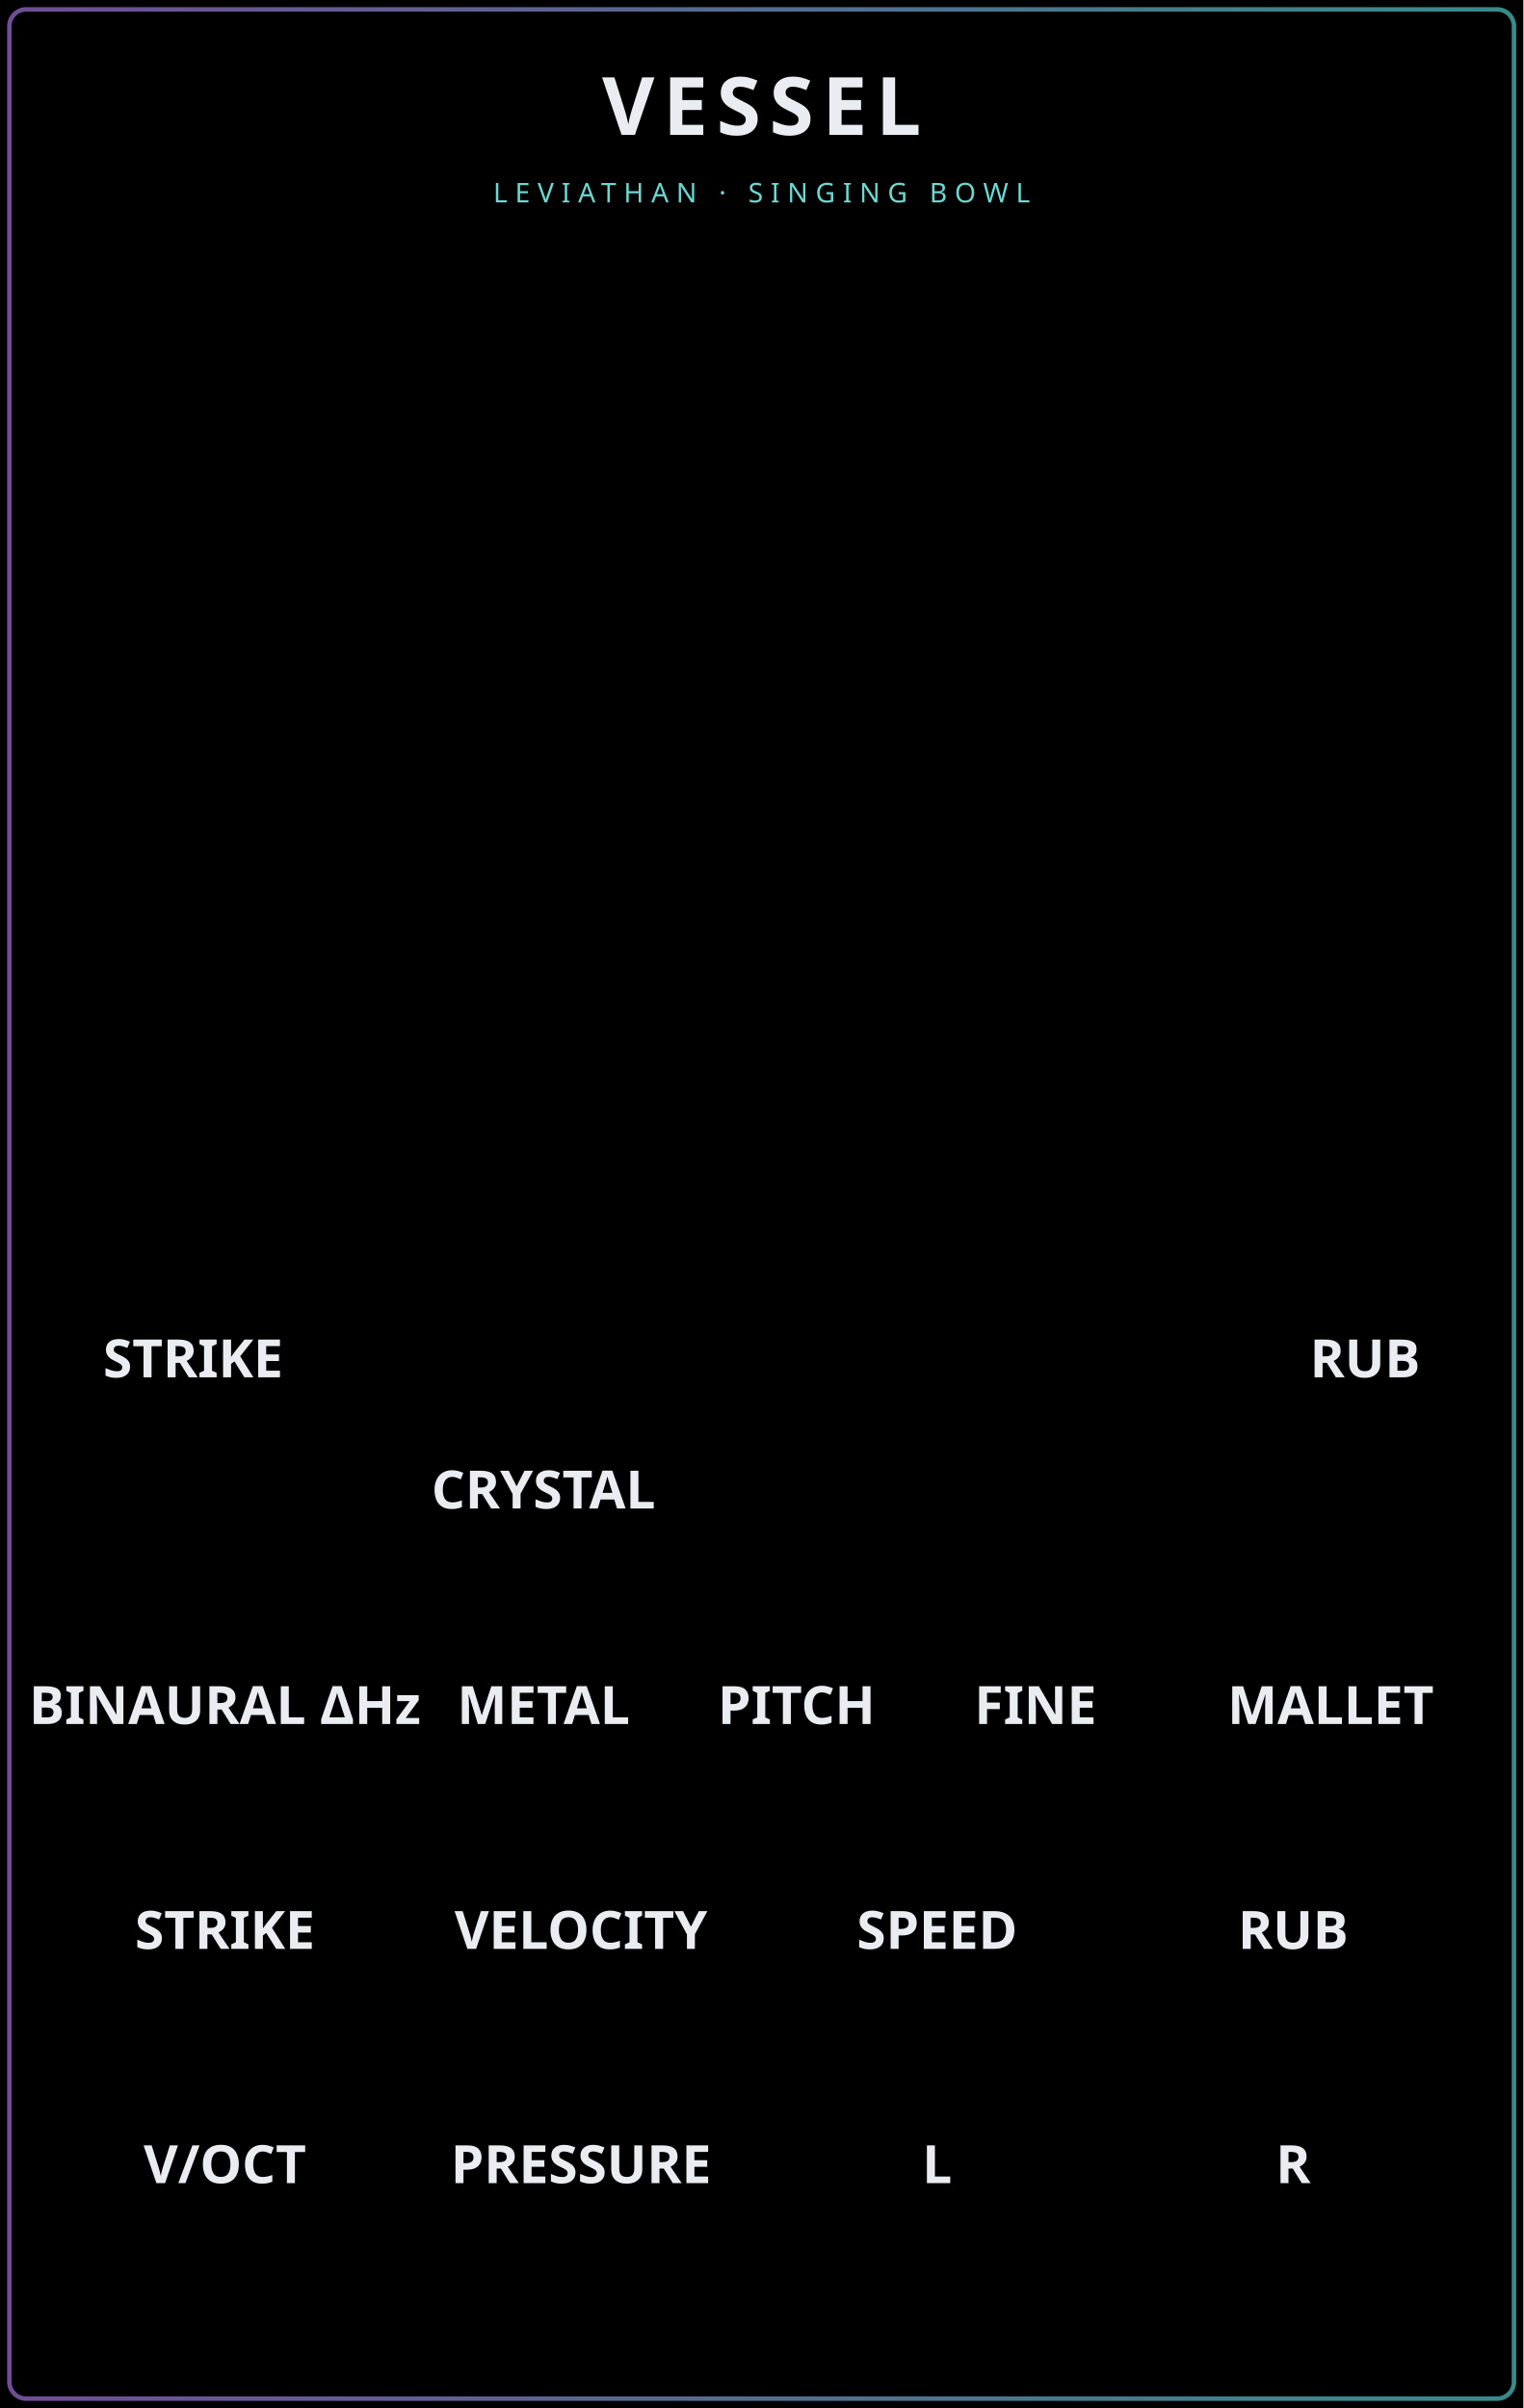
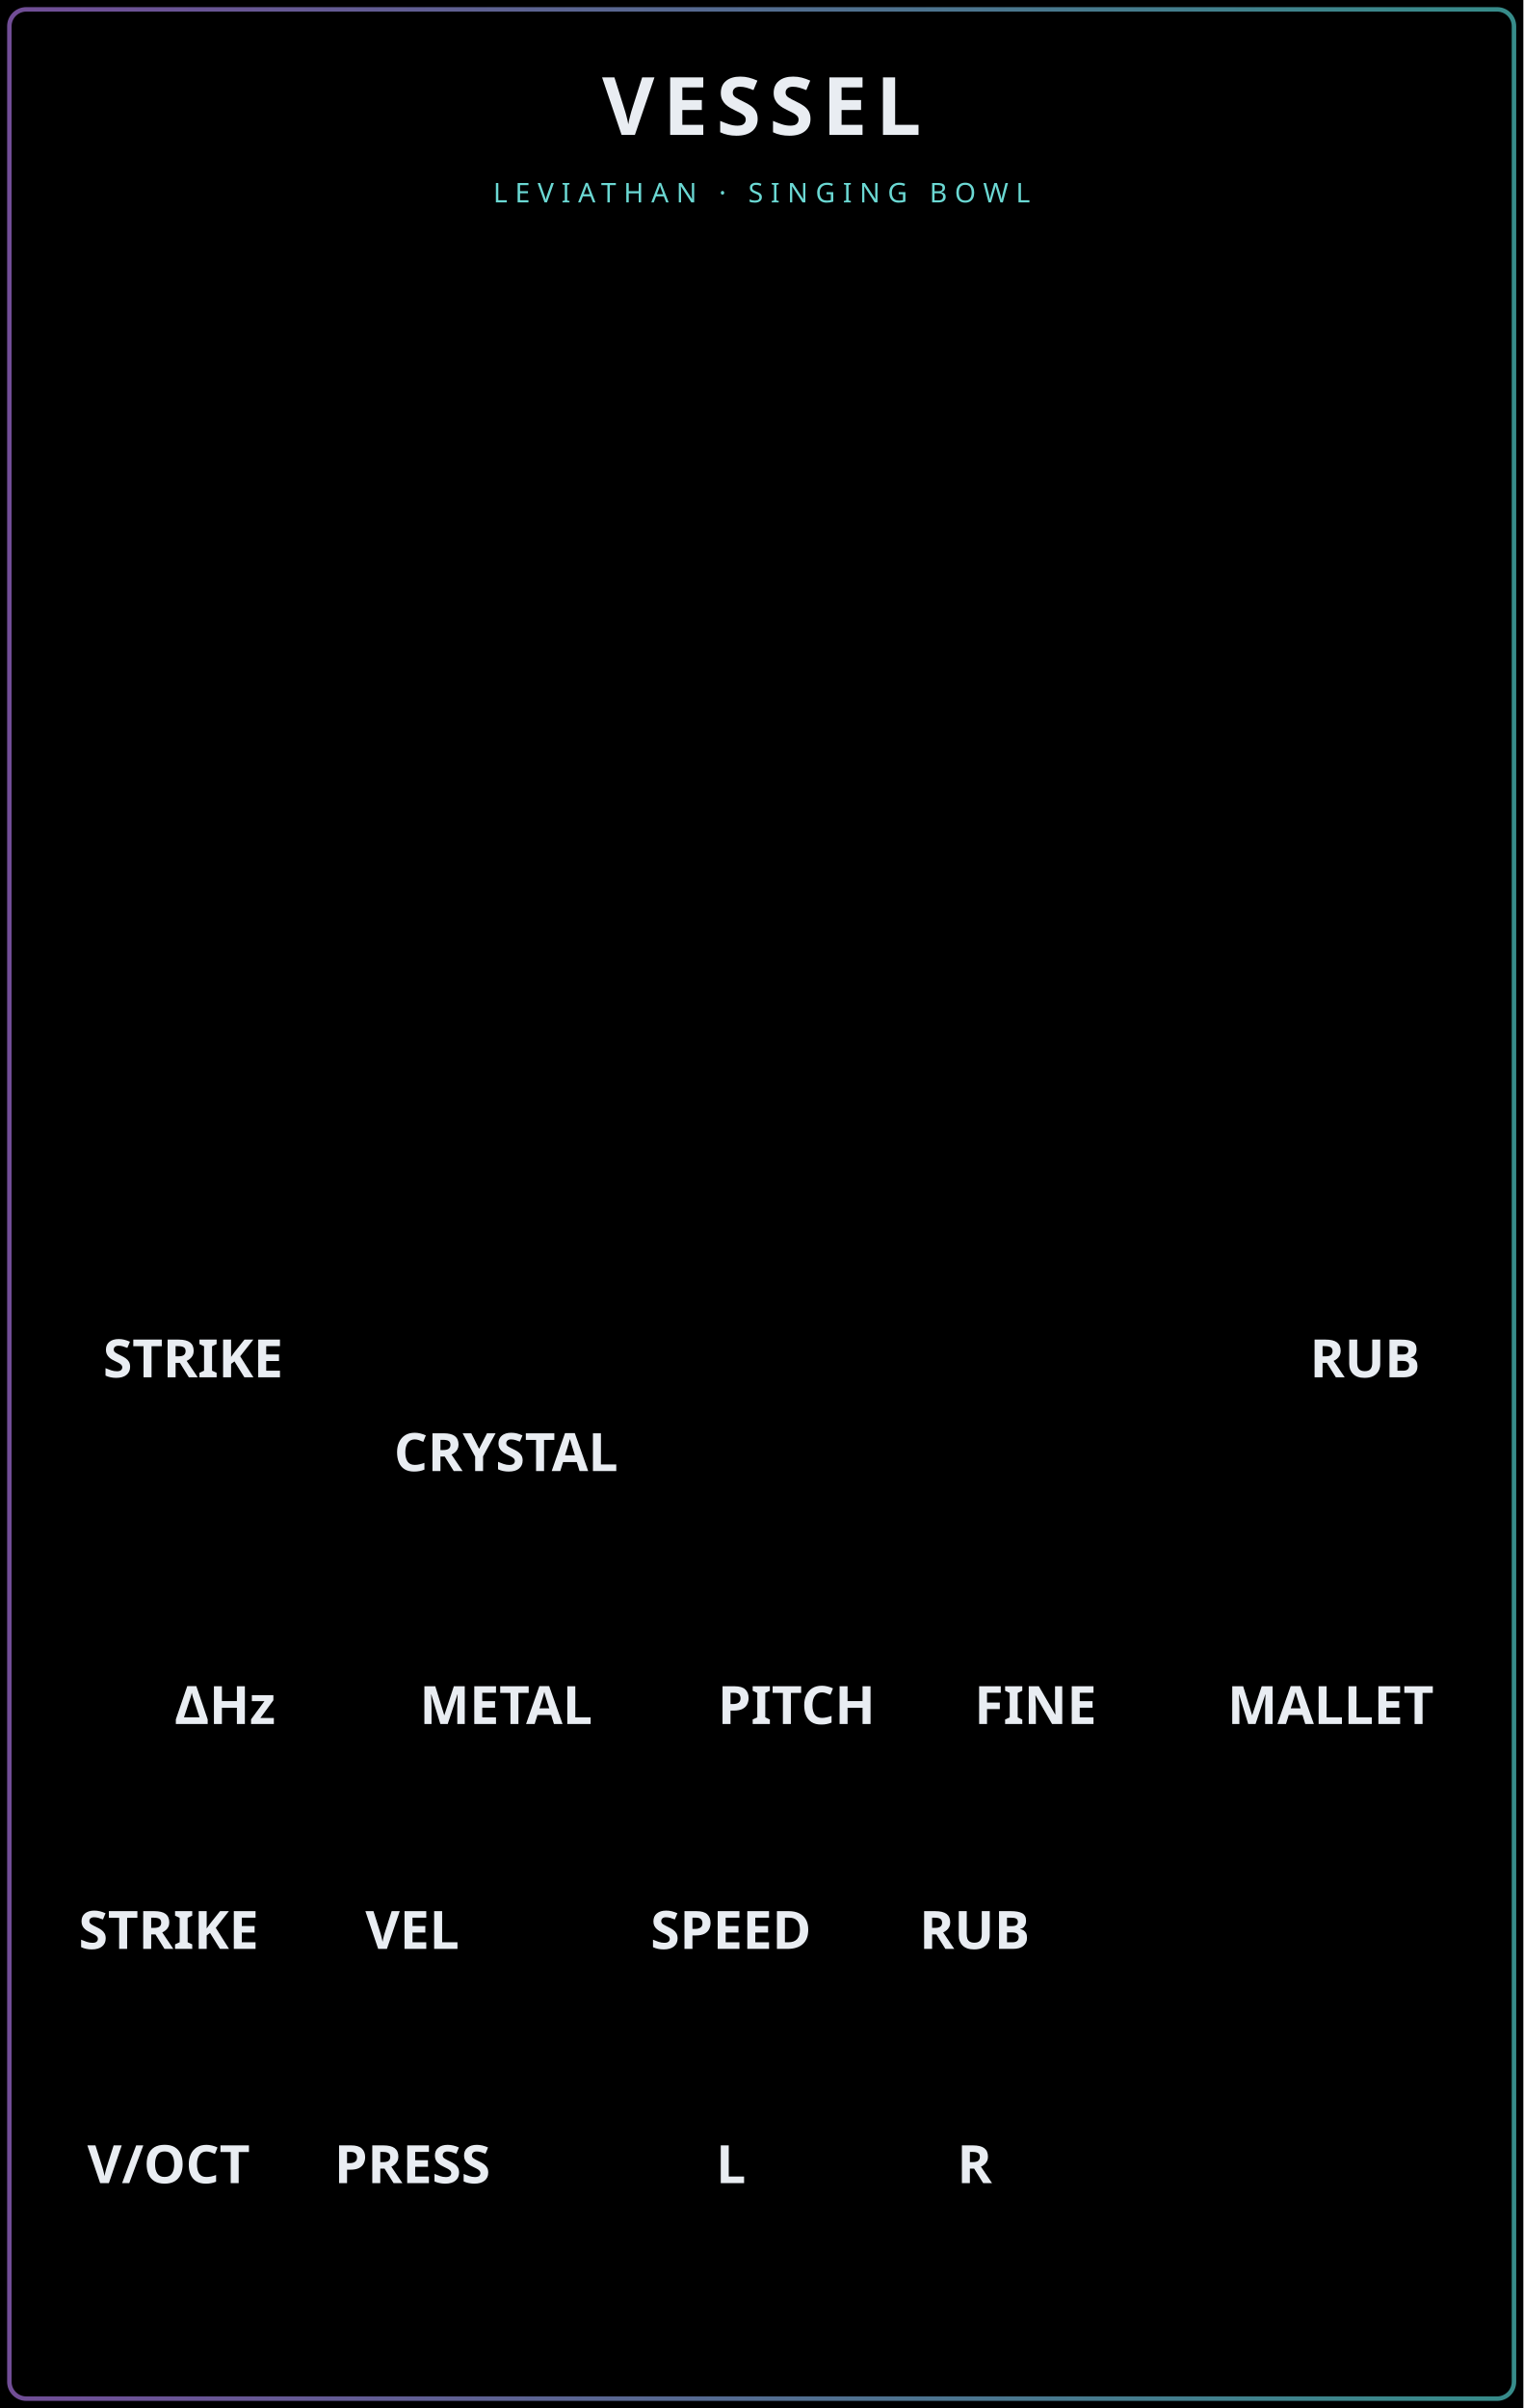
<svg xmlns="http://www.w3.org/2000/svg" width="81.28mm" height="128.5mm" viewBox="0 0 8128 12850">
  <defs>
    <linearGradient id="vessel-edge">
      <stop stop-color="#ad77e7" />
      <stop offset="1" stop-color="#54d7d4" />
    </linearGradient>
  </defs>
  <g id="panel_art">
    <g id="theme_background">
      <rect width="8128" height="12850" fill="#000000" />
    </g>
    <rect x="50" y="50" width="8028" height="12750" rx="90" fill="none" stroke="url(#vessel-edge)" stroke-width="24" opacity="0.65" />
+     <g id="plasma_conduit_anchors" style="display:none;fill:none;stroke:#5740bf;stroke-width:50;stroke-linecap:round;stroke-opacity:1">
+       <path id="strike_velocity_conduit" d="M 900,9800 L 2200,9800" />
+       <path id="speed_rub_conduit" d="M 3900,9800 L 5200,9800" />
+     </g>
    <g id="component_anchors" style="display:none">
      <rect id="BRANDING_LEVIATHAN_LOGO_RASTER" x="2428.034" y="11943.102" width="3271.933" height="1224.054" />
      <rect id="ENERGY_DISPLAY" x="350" y="1500" width="7428" height="800" />
      <rect id="BOWL_RASTER" x="664" y="2989" width="6800" height="4022" />
      <rect id="STRIKE_AREA" x="350" y="2450" width="3674" height="5100" />
      <rect id="ROTATE_AREA" x="4104" y="2450" width="3674" height="5100" />
      <circle id="VTUNE_EXPANDER_LIGHT" cx="7808" cy="580" r="10" />
-       <circle id="BINAURAL_PARAM" cx="1200" cy="8500" r="10" />
-       <circle id="BOWL_PARAM" cx="2900" cy="8500" r="10" />
-       <circle id="PITCH_PARAM" cx="4250" cy="8500" r="10" />
-       <circle id="FINE_PARAM" cx="5525" cy="8500" r="10" />
-       <circle id="MALLET_PARAM" cx="7100" cy="8500" r="10" />
-       <circle id="STRIKE_INPUT" cx="1200" cy="9800" r="10" />
-       <circle id="VELOCITY_INPUT" cx="3100" cy="9800" r="10" />
-       <circle id="SPEED_INPUT" cx="5000" cy="9800" r="10" />
-       <circle id="ROTATE_INPUT" cx="6900" cy="9800" r="10" />
-       <circle id="VOCT_INPUT" cx="1200" cy="11050" r="10" />
-       <circle id="PRESSURE_INPUT" cx="3100" cy="11050" r="10" />
-       <circle id="LEFT_OUTPUT" cx="5000" cy="11050" r="10" />
-       <circle id="RIGHT_OUTPUT" cx="6900" cy="11050" r="10" />
+       <circle id="BINAURAL_PARAM" cx="1200" cy="8350" r="10" />
+       <circle id="BOWL_PARAM" cx="2700" cy="8350" r="10" />
+       <circle id="PITCH_PARAM" cx="4250" cy="8350" r="10" />
+       <circle id="FINE_PARAM" cx="5525" cy="8350" r="10" />
+       <circle id="MALLET_PARAM" cx="7100" cy="8350" r="10" />
+       <circle id="STRIKE_INPUT" cx="900" cy="9800" r="10" />
+       <circle id="VELOCITY_INPUT" cx="2200" cy="9800" r="10" />
+       <circle id="SPEED_INPUT" cx="3900" cy="9800" r="10" />
+       <circle id="ROTATE_INPUT" cx="5200" cy="9800" r="10" />
+       <circle id="VOCT_INPUT" cx="900" cy="11050" r="10" />
+       <circle id="PRESSURE_INPUT" cx="2200" cy="11050" r="10" />
+       <circle id="LEFT_OUTPUT" cx="3900" cy="11050" r="10" />
+       <circle id="RIGHT_OUTPUT" cx="5200" cy="11050" r="10" />
    </g>
  </g>
  <g id="labels" font-family="Rubik, sans-serif" text-anchor="middle" fill="#e9edf2">
    <text x="4064" y="720" font-size="430" font-weight="700" letter-spacing="45">VESSEL</text>
    <text x="4064" y="1080" font-size="145" letter-spacing="40" fill="#6bd8d3">LEVIATHAN · SINGING BOWL</text>
    <g id="theme_text_input" font-size="282.222" font-weight="600">
      <text x="550" y="7350" text-anchor="start">STRIKE</text>
      <text x="7578" y="7350" text-anchor="end">RUB</text>
-       <text x="1200" y="9200">BINAURAL ΔHz</text>
-       <text x="2900" y="8050">CRYSTAL</text>
-       <text x="2900" y="9200">METAL</text>
+       <text x="1200" y="9200">ΔHz</text>
+       <text x="2700" y="7850">CRYSTAL</text>
+       <text x="2700" y="9200">METAL</text>
      <text x="4250" y="9200">PITCH</text>
      <text x="5525" y="9200">FINE</text>
      <text x="7100" y="9200">MALLET</text>
-       <text x="1200" y="10400">STRIKE</text>
-       <text x="3100" y="10400">VELOCITY</text>
-       <text x="5000" y="10400">SPEED</text>
-       <text x="6900" y="10400">RUB</text>
-       <text x="1200" y="11650">V/OCT</text>
-       <text x="3100" y="11650">PRESSURE</text>
+       <text x="900" y="10400">STRIKE</text>
+       <text x="2200" y="10400">VEL</text>
+       <text x="3900" y="10400">SPEED</text>
+       <text x="5200" y="10400">RUB</text>
+       <text x="900" y="11650">V/OCT</text>
+       <text x="2200" y="11650">PRESS</text>
    </g>
    <g id="theme_text_output" font-size="282.222" font-weight="600">
-       <text x="5000" y="11650">L</text>
-       <text x="6900" y="11650">R</text>
+       <text x="3900" y="11650">L</text>
+       <text x="5200" y="11650">R</text>
    </g>
  </g>
</svg>
